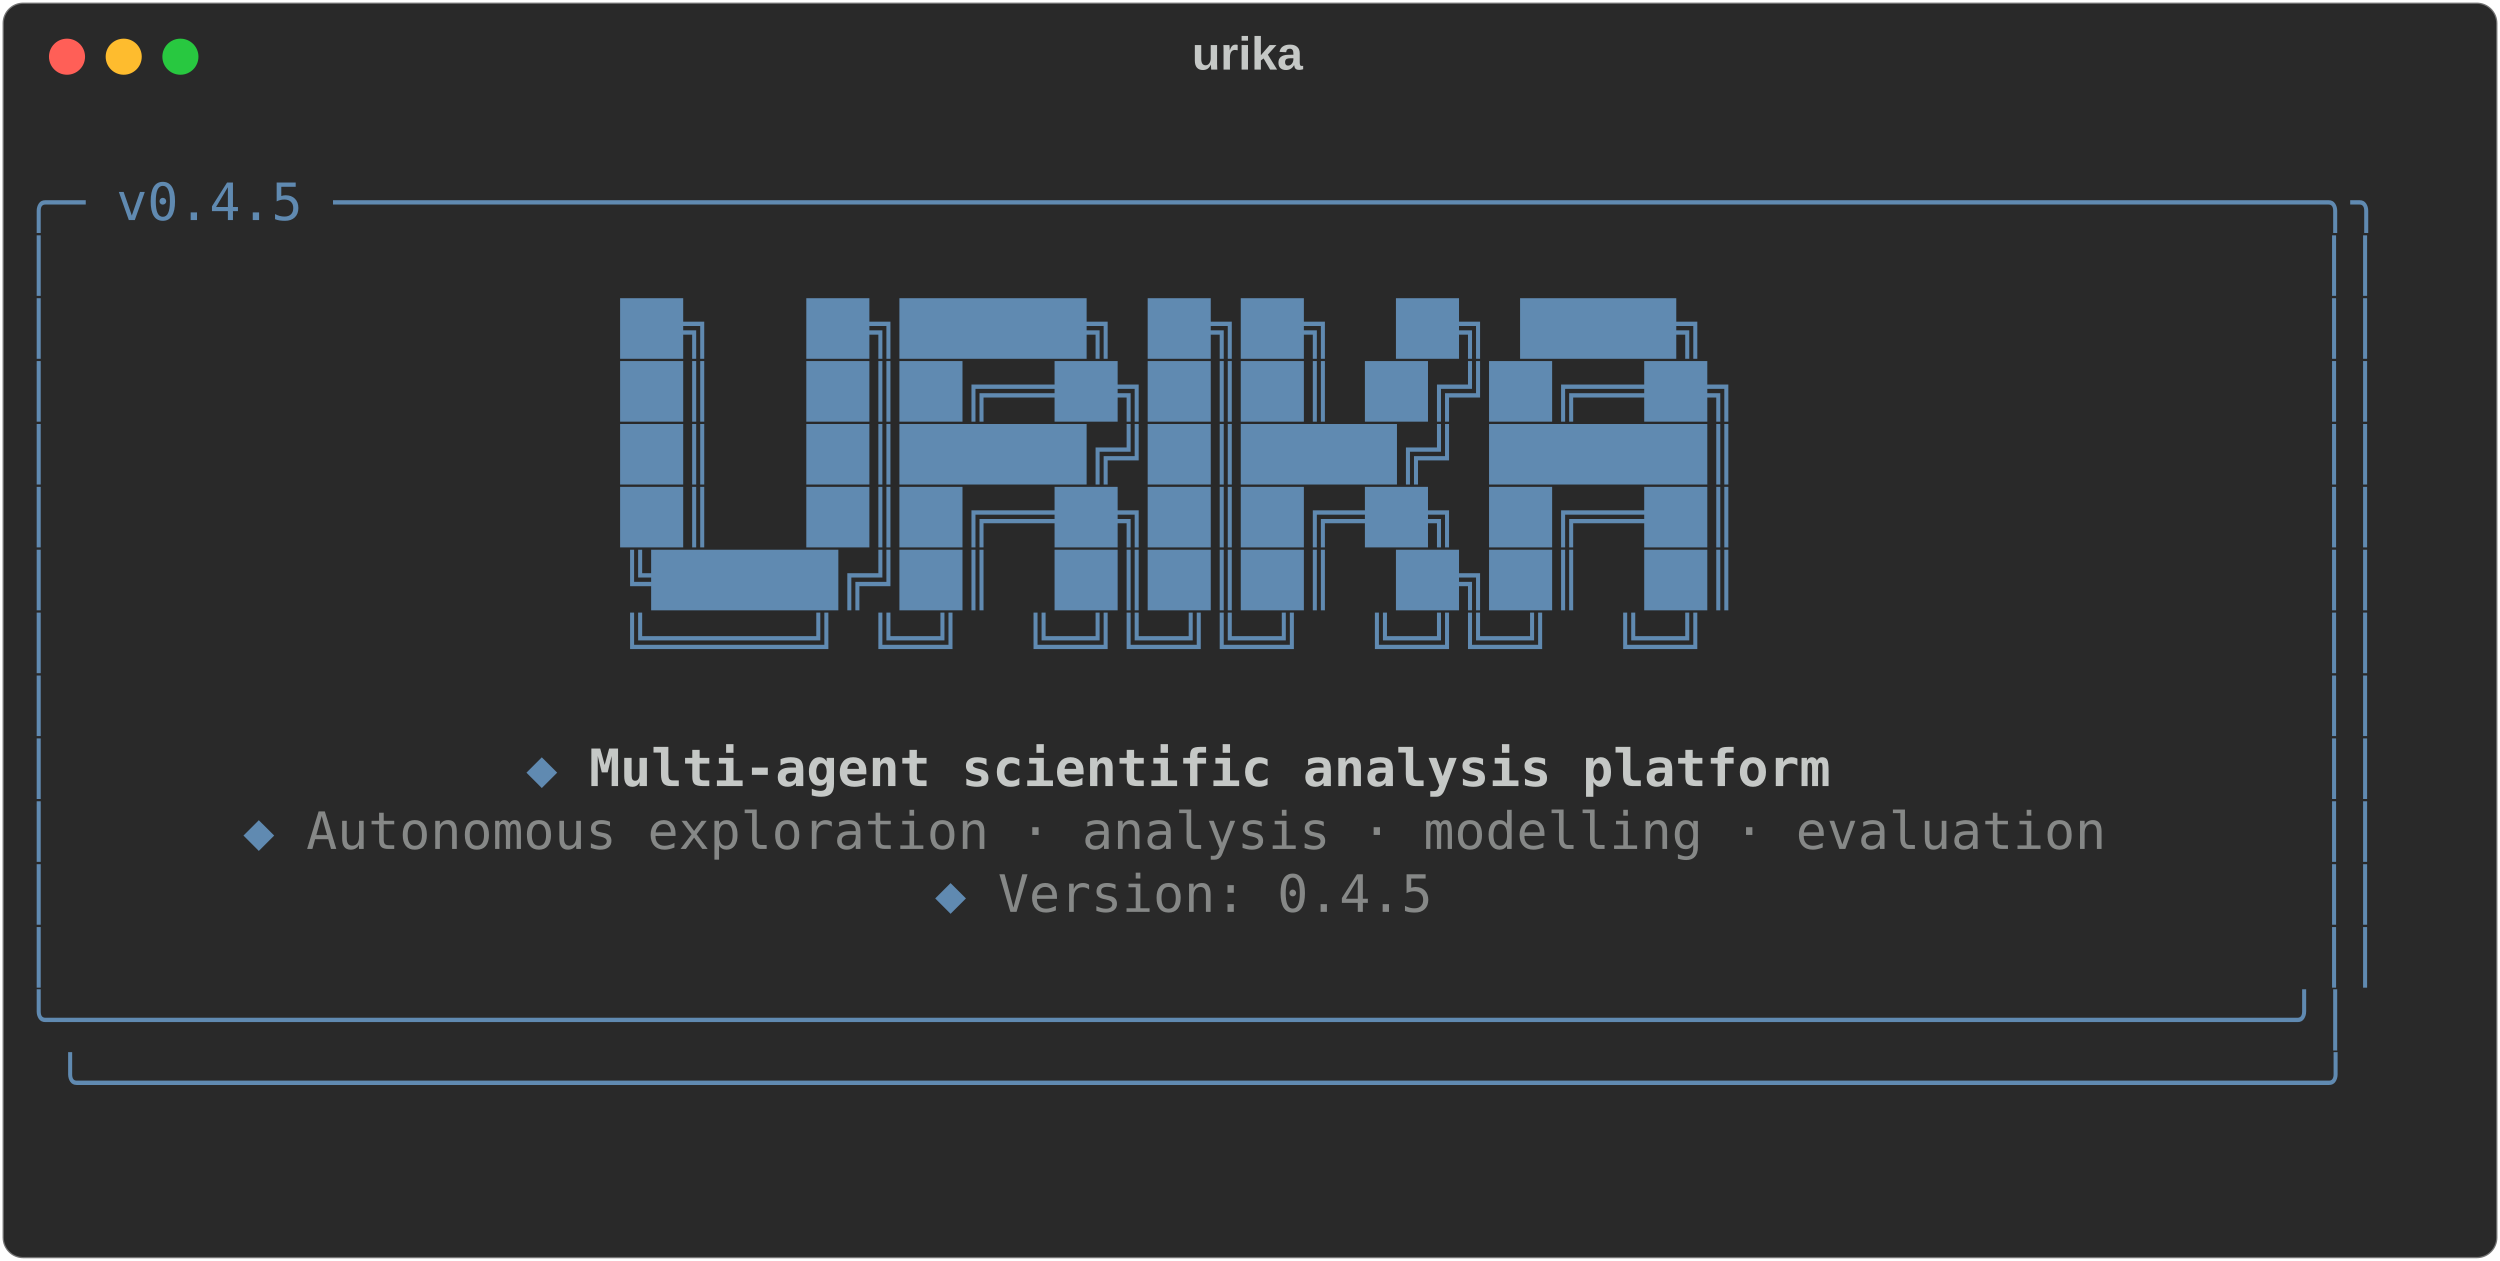
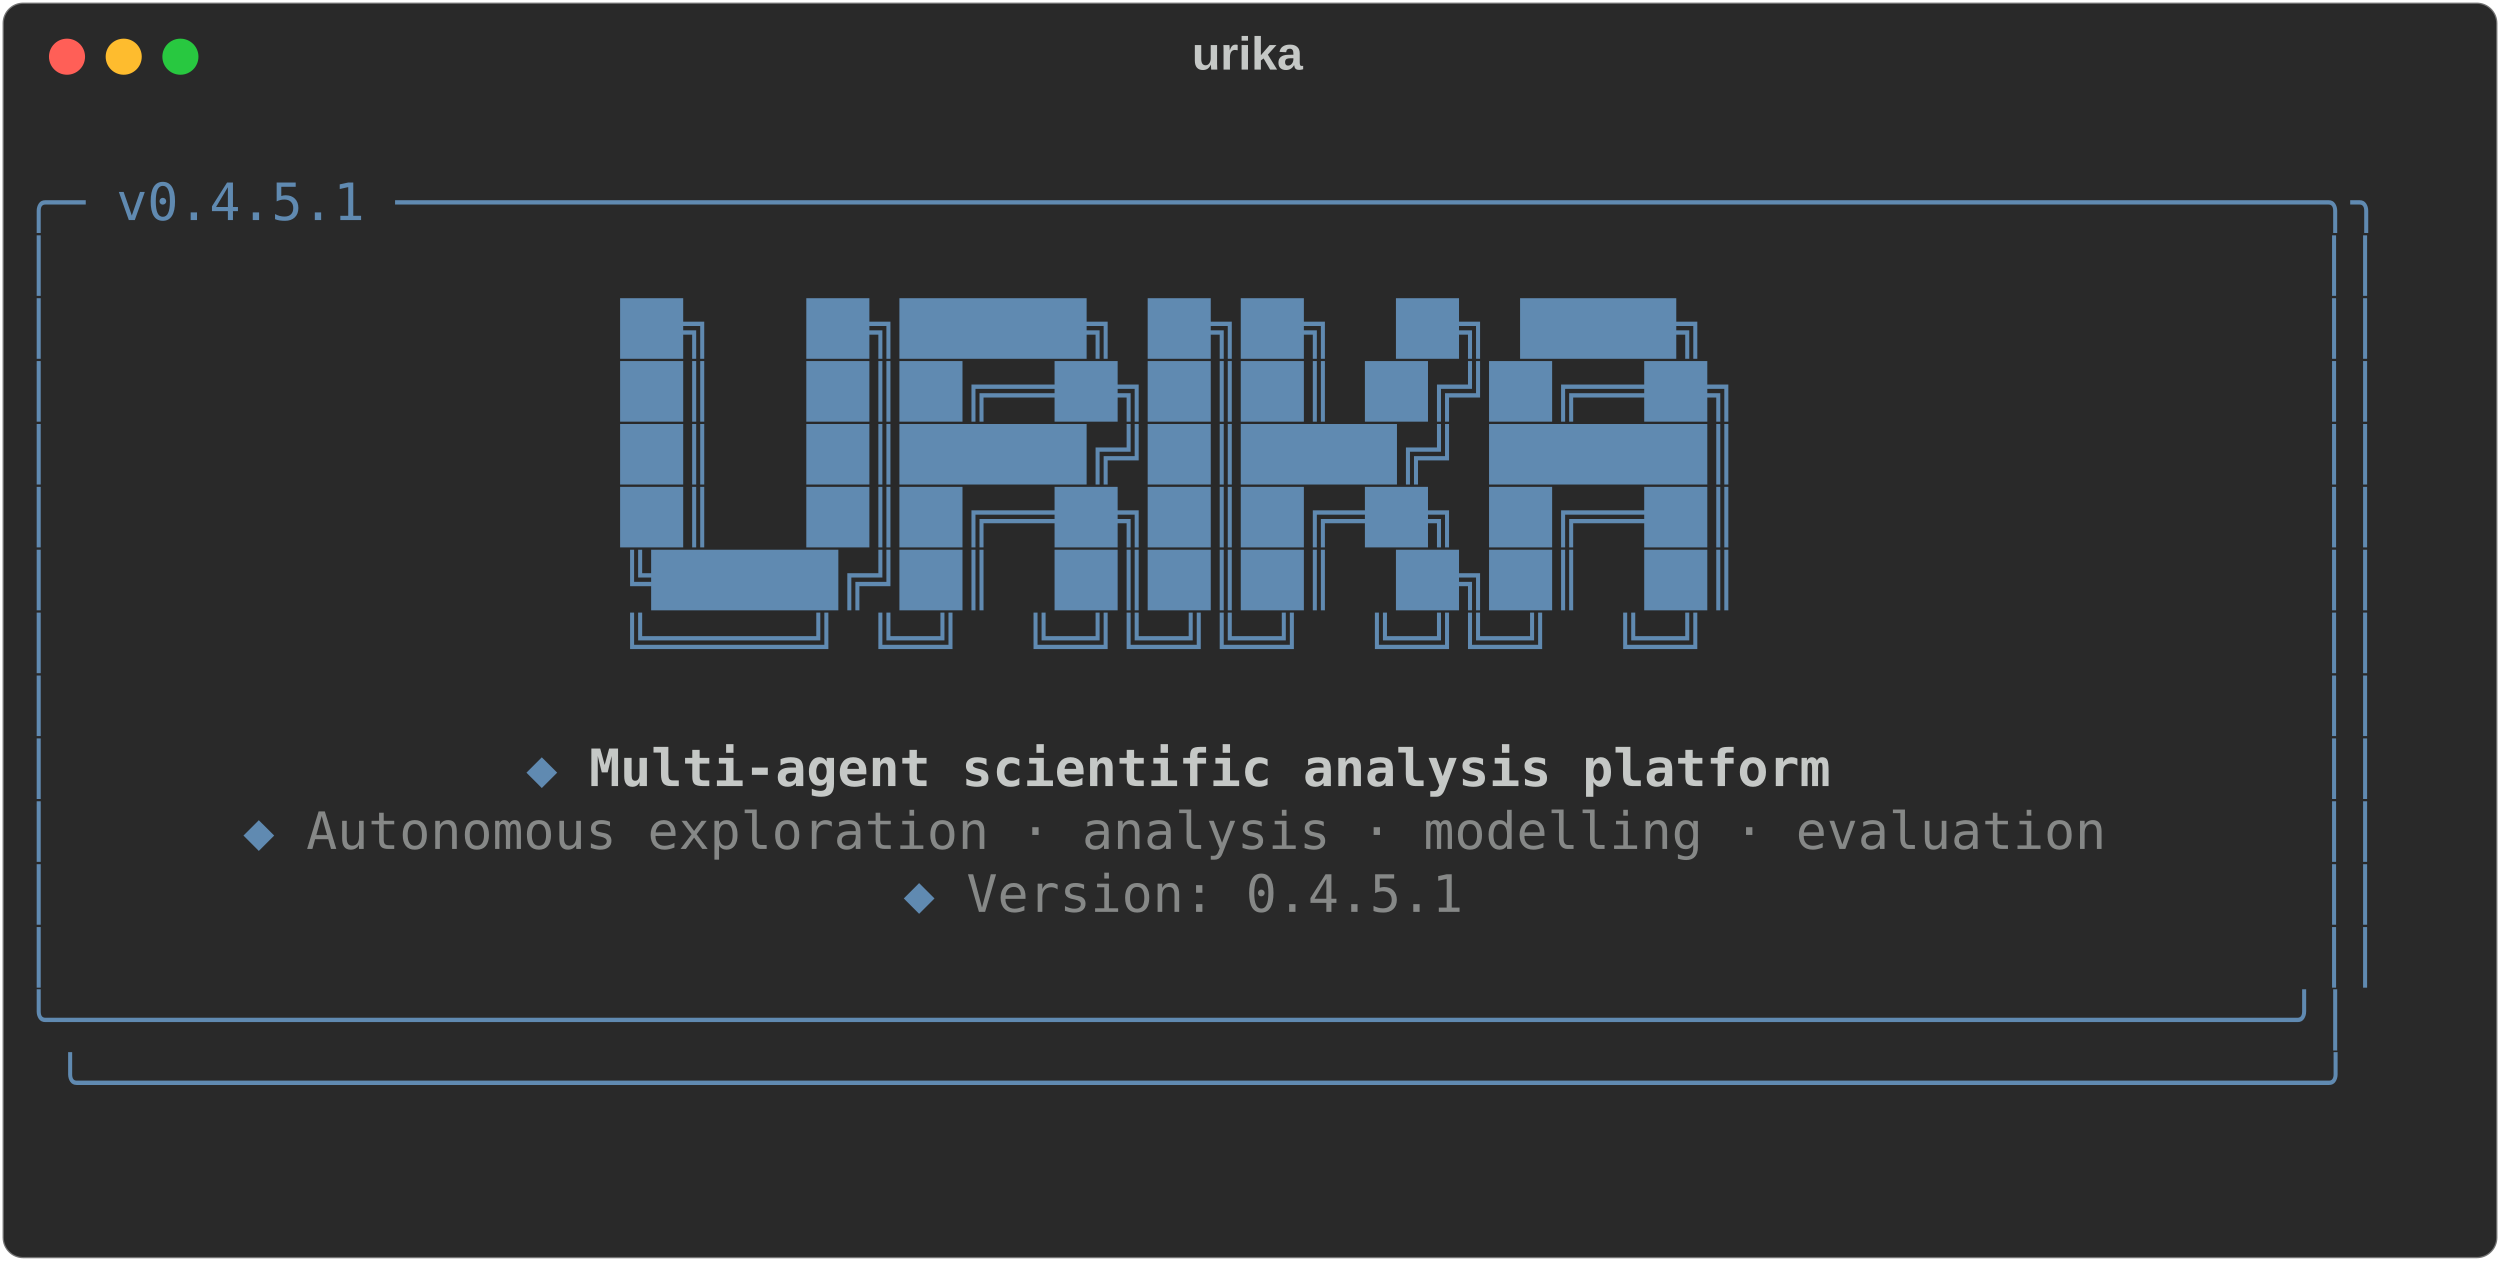
<svg xmlns="http://www.w3.org/2000/svg" class="rich-terminal" viewBox="0 0 970 489.2">
  <style>

    @font-face {
        font-family: "JetBrains Mono", "Fira Code";
        src: local("FiraCode-Regular"),
                url("https://cdnjs.cloudflare.com/ajax/libs/firacode/6.2.0/woff2/FiraCode-Regular.woff2") format("woff2"),
                url("https://cdnjs.cloudflare.com/ajax/libs/firacode/6.2.0/woff/FiraCode-Regular.woff") format("woff");
        font-style: normal;
        font-weight: 400;
    }
    @font-face {
        font-family: "JetBrains Mono", "Fira Code";
        src: local("FiraCode-Bold"),
                url("https://cdnjs.cloudflare.com/ajax/libs/firacode/6.2.0/woff2/FiraCode-Bold.woff2") format("woff2"),
                url("https://cdnjs.cloudflare.com/ajax/libs/firacode/6.2.0/woff/FiraCode-Bold.woff") format("woff");
        font-style: bold;
        font-weight: 700;
    }

-     .terminal-1342769589-matrix {
+     .terminal-2185627207-matrix {
        font-family: JetBrains Mono, Fira Code, DejaVu Sans Mono, monospace;
        font-size: 20px;
        line-height: 24.4px;
        font-variant-east-asian: full-width;
    }

-     .terminal-1342769589-title {
+     .terminal-2185627207-title {
        font-size: 18px;
        font-weight: bold;
        font-family: arial;
    }

-     .terminal-1342769589-r1 { fill: #c5c8c6 }
- .terminal-1342769589-r2 { fill: #608ab1 }
- .terminal-1342769589-r3 { fill: #c5c8c6;font-weight: bold }
- .terminal-1342769589-r4 { fill: #868887 }
+     .terminal-2185627207-r1 { fill: #c5c8c6 }
+ .terminal-2185627207-r2 { fill: #608ab1 }
+ .terminal-2185627207-r3 { fill: #c5c8c6;font-weight: bold }
+ .terminal-2185627207-r4 { fill: #868887 }
    </style>
  <defs>
-     <clipPath id="terminal-1342769589-clip-terminal">
+     <clipPath id="terminal-2185627207-clip-terminal">
      <rect x="0" y="0" width="950.6" height="438.2" />
    </clipPath>
-     <clipPath id="terminal-1342769589-line-0">
+     <clipPath id="terminal-2185627207-line-0">
      <rect x="0" y="1.5" width="951.6" height="24.65" />
    </clipPath>
-     <clipPath id="terminal-1342769589-line-1">
+     <clipPath id="terminal-2185627207-line-1">
      <rect x="0" y="25.9" width="951.6" height="24.65" />
    </clipPath>
-     <clipPath id="terminal-1342769589-line-2">
+     <clipPath id="terminal-2185627207-line-2">
      <rect x="0" y="50.3" width="951.6" height="24.65" />
    </clipPath>
-     <clipPath id="terminal-1342769589-line-3">
+     <clipPath id="terminal-2185627207-line-3">
      <rect x="0" y="74.7" width="951.6" height="24.65" />
    </clipPath>
-     <clipPath id="terminal-1342769589-line-4">
+     <clipPath id="terminal-2185627207-line-4">
      <rect x="0" y="99.1" width="951.6" height="24.65" />
    </clipPath>
-     <clipPath id="terminal-1342769589-line-5">
+     <clipPath id="terminal-2185627207-line-5">
      <rect x="0" y="123.5" width="951.6" height="24.65" />
    </clipPath>
-     <clipPath id="terminal-1342769589-line-6">
+     <clipPath id="terminal-2185627207-line-6">
      <rect x="0" y="147.9" width="951.6" height="24.65" />
    </clipPath>
-     <clipPath id="terminal-1342769589-line-7">
+     <clipPath id="terminal-2185627207-line-7">
      <rect x="0" y="172.3" width="951.6" height="24.65" />
    </clipPath>
-     <clipPath id="terminal-1342769589-line-8">
+     <clipPath id="terminal-2185627207-line-8">
      <rect x="0" y="196.7" width="951.6" height="24.65" />
    </clipPath>
-     <clipPath id="terminal-1342769589-line-9">
+     <clipPath id="terminal-2185627207-line-9">
      <rect x="0" y="221.1" width="951.6" height="24.65" />
    </clipPath>
-     <clipPath id="terminal-1342769589-line-10">
+     <clipPath id="terminal-2185627207-line-10">
      <rect x="0" y="245.5" width="951.6" height="24.65" />
    </clipPath>
-     <clipPath id="terminal-1342769589-line-11">
+     <clipPath id="terminal-2185627207-line-11">
      <rect x="0" y="269.9" width="951.6" height="24.65" />
    </clipPath>
-     <clipPath id="terminal-1342769589-line-12">
+     <clipPath id="terminal-2185627207-line-12">
      <rect x="0" y="294.3" width="951.6" height="24.65" />
    </clipPath>
-     <clipPath id="terminal-1342769589-line-13">
+     <clipPath id="terminal-2185627207-line-13">
      <rect x="0" y="318.7" width="951.6" height="24.65" />
    </clipPath>
-     <clipPath id="terminal-1342769589-line-14">
+     <clipPath id="terminal-2185627207-line-14">
      <rect x="0" y="343.1" width="951.6" height="24.65" />
    </clipPath>
-     <clipPath id="terminal-1342769589-line-15">
+     <clipPath id="terminal-2185627207-line-15">
      <rect x="0" y="367.5" width="951.6" height="24.65" />
    </clipPath>
-     <clipPath id="terminal-1342769589-line-16">
+     <clipPath id="terminal-2185627207-line-16">
      <rect x="0" y="391.9" width="951.6" height="24.65" />
    </clipPath>
  </defs>
  <rect fill="#292929" stroke="rgba(255,255,255,0.35)" stroke-width="1" x="1" y="1" width="968" height="487.2" rx="8" />
-   <text class="terminal-1342769589-title" fill="#c5c8c6" text-anchor="middle" x="484" y="27">urika</text>
+   <text class="terminal-2185627207-title" fill="#c5c8c6" text-anchor="middle" x="484" y="27">urika</text>
  <g transform="translate(26,22)">
    <circle cx="0" cy="0" r="7" fill="#ff5f57" />
    <circle cx="22" cy="0" r="7" fill="#febc2e" />
    <circle cx="44" cy="0" r="7" fill="#28c840" />
  </g>
-   <g transform="translate(9, 41)" clip-path="url(#terminal-1342769589-clip-terminal)">
-     <g class="terminal-1342769589-matrix">
-       <text class="terminal-1342769589-r1" x="951.6" y="20" textLength="12.2" clip-path="url(#terminal-1342769589-line-0)">
+   <g transform="translate(9, 41)" clip-path="url(#terminal-2185627207-clip-terminal)">
+     <g class="terminal-2185627207-matrix">
+       <text class="terminal-2185627207-r1" x="951.6" y="20" textLength="12.2" clip-path="url(#terminal-2185627207-line-0)">
</text>
-       <text class="terminal-1342769589-r2" x="0" y="44.4" textLength="927.2" clip-path="url(#terminal-1342769589-line-1)">╭─ v0.4.5 ────────────────────────────────────────────────────────────────╮╮</text>
-       <text class="terminal-1342769589-r1" x="951.6" y="44.4" textLength="12.2" clip-path="url(#terminal-1342769589-line-1)">
+       <text class="terminal-2185627207-r2" x="0" y="44.4" textLength="927.2" clip-path="url(#terminal-2185627207-line-1)">╭─ v0.4.5.1 ──────────────────────────────────────────────────────────────╮╮</text>
+       <text class="terminal-2185627207-r1" x="951.6" y="44.4" textLength="12.2" clip-path="url(#terminal-2185627207-line-1)">
</text>
-       <text class="terminal-1342769589-r2" x="0" y="68.8" textLength="12.2" clip-path="url(#terminal-1342769589-line-2)">│</text>
-       <text class="terminal-1342769589-r2" x="890.6" y="68.8" textLength="24.4" clip-path="url(#terminal-1342769589-line-2)">││</text>
-       <text class="terminal-1342769589-r1" x="951.6" y="68.8" textLength="12.2" clip-path="url(#terminal-1342769589-line-2)">
+       <text class="terminal-2185627207-r2" x="0" y="68.8" textLength="12.2" clip-path="url(#terminal-2185627207-line-2)">│</text>
+       <text class="terminal-2185627207-r2" x="890.6" y="68.8" textLength="24.4" clip-path="url(#terminal-2185627207-line-2)">││</text>
+       <text class="terminal-2185627207-r1" x="951.6" y="68.8" textLength="12.2" clip-path="url(#terminal-2185627207-line-2)">
</text>
-       <text class="terminal-1342769589-r2" x="0" y="93.2" textLength="12.2" clip-path="url(#terminal-1342769589-line-3)">│</text>
-       <text class="terminal-1342769589-r2" x="231.8" y="93.2" textLength="439.2" clip-path="url(#terminal-1342769589-line-3)">██╗   ██╗██████╗ ██╗██╗  ██╗ █████╗ </text>
-       <text class="terminal-1342769589-r2" x="890.6" y="93.2" textLength="24.4" clip-path="url(#terminal-1342769589-line-3)">││</text>
-       <text class="terminal-1342769589-r1" x="951.6" y="93.2" textLength="12.2" clip-path="url(#terminal-1342769589-line-3)">
+       <text class="terminal-2185627207-r2" x="0" y="93.2" textLength="12.2" clip-path="url(#terminal-2185627207-line-3)">│</text>
+       <text class="terminal-2185627207-r2" x="231.8" y="93.2" textLength="439.2" clip-path="url(#terminal-2185627207-line-3)">██╗   ██╗██████╗ ██╗██╗  ██╗ █████╗ </text>
+       <text class="terminal-2185627207-r2" x="890.6" y="93.2" textLength="24.4" clip-path="url(#terminal-2185627207-line-3)">││</text>
+       <text class="terminal-2185627207-r1" x="951.6" y="93.2" textLength="12.2" clip-path="url(#terminal-2185627207-line-3)">
</text>
-       <text class="terminal-1342769589-r2" x="0" y="117.6" textLength="12.2" clip-path="url(#terminal-1342769589-line-4)">│</text>
-       <text class="terminal-1342769589-r2" x="231.8" y="117.6" textLength="439.2" clip-path="url(#terminal-1342769589-line-4)">██║   ██║██╔══██╗██║██║ ██╔╝██╔══██╗</text>
-       <text class="terminal-1342769589-r2" x="890.6" y="117.6" textLength="24.4" clip-path="url(#terminal-1342769589-line-4)">││</text>
-       <text class="terminal-1342769589-r1" x="951.6" y="117.6" textLength="12.2" clip-path="url(#terminal-1342769589-line-4)">
+       <text class="terminal-2185627207-r2" x="0" y="117.6" textLength="12.2" clip-path="url(#terminal-2185627207-line-4)">│</text>
+       <text class="terminal-2185627207-r2" x="231.8" y="117.6" textLength="439.2" clip-path="url(#terminal-2185627207-line-4)">██║   ██║██╔══██╗██║██║ ██╔╝██╔══██╗</text>
+       <text class="terminal-2185627207-r2" x="890.6" y="117.6" textLength="24.4" clip-path="url(#terminal-2185627207-line-4)">││</text>
+       <text class="terminal-2185627207-r1" x="951.6" y="117.6" textLength="12.2" clip-path="url(#terminal-2185627207-line-4)">
</text>
-       <text class="terminal-1342769589-r2" x="0" y="142" textLength="12.2" clip-path="url(#terminal-1342769589-line-5)">│</text>
-       <text class="terminal-1342769589-r2" x="231.8" y="142" textLength="439.2" clip-path="url(#terminal-1342769589-line-5)">██║   ██║██████╔╝██║█████╔╝ ███████║</text>
-       <text class="terminal-1342769589-r2" x="890.6" y="142" textLength="24.4" clip-path="url(#terminal-1342769589-line-5)">││</text>
-       <text class="terminal-1342769589-r1" x="951.6" y="142" textLength="12.2" clip-path="url(#terminal-1342769589-line-5)">
+       <text class="terminal-2185627207-r2" x="0" y="142" textLength="12.2" clip-path="url(#terminal-2185627207-line-5)">│</text>
+       <text class="terminal-2185627207-r2" x="231.8" y="142" textLength="439.2" clip-path="url(#terminal-2185627207-line-5)">██║   ██║██████╔╝██║█████╔╝ ███████║</text>
+       <text class="terminal-2185627207-r2" x="890.6" y="142" textLength="24.4" clip-path="url(#terminal-2185627207-line-5)">││</text>
+       <text class="terminal-2185627207-r1" x="951.6" y="142" textLength="12.2" clip-path="url(#terminal-2185627207-line-5)">
</text>
-       <text class="terminal-1342769589-r2" x="0" y="166.4" textLength="12.2" clip-path="url(#terminal-1342769589-line-6)">│</text>
-       <text class="terminal-1342769589-r2" x="231.8" y="166.4" textLength="439.2" clip-path="url(#terminal-1342769589-line-6)">██║   ██║██╔══██╗██║██╔═██╗ ██╔══██║</text>
-       <text class="terminal-1342769589-r2" x="890.6" y="166.4" textLength="24.4" clip-path="url(#terminal-1342769589-line-6)">││</text>
-       <text class="terminal-1342769589-r1" x="951.6" y="166.4" textLength="12.2" clip-path="url(#terminal-1342769589-line-6)">
+       <text class="terminal-2185627207-r2" x="0" y="166.4" textLength="12.2" clip-path="url(#terminal-2185627207-line-6)">│</text>
+       <text class="terminal-2185627207-r2" x="231.8" y="166.4" textLength="439.2" clip-path="url(#terminal-2185627207-line-6)">██║   ██║██╔══██╗██║██╔═██╗ ██╔══██║</text>
+       <text class="terminal-2185627207-r2" x="890.6" y="166.4" textLength="24.4" clip-path="url(#terminal-2185627207-line-6)">││</text>
+       <text class="terminal-2185627207-r1" x="951.6" y="166.4" textLength="12.2" clip-path="url(#terminal-2185627207-line-6)">
</text>
-       <text class="terminal-1342769589-r2" x="0" y="190.8" textLength="12.2" clip-path="url(#terminal-1342769589-line-7)">│</text>
-       <text class="terminal-1342769589-r2" x="231.8" y="190.8" textLength="439.2" clip-path="url(#terminal-1342769589-line-7)">╚██████╔╝██║  ██║██║██║  ██╗██║  ██║</text>
-       <text class="terminal-1342769589-r2" x="890.6" y="190.8" textLength="24.4" clip-path="url(#terminal-1342769589-line-7)">││</text>
-       <text class="terminal-1342769589-r1" x="951.6" y="190.8" textLength="12.2" clip-path="url(#terminal-1342769589-line-7)">
+       <text class="terminal-2185627207-r2" x="0" y="190.8" textLength="12.2" clip-path="url(#terminal-2185627207-line-7)">│</text>
+       <text class="terminal-2185627207-r2" x="231.8" y="190.8" textLength="439.2" clip-path="url(#terminal-2185627207-line-7)">╚██████╔╝██║  ██║██║██║  ██╗██║  ██║</text>
+       <text class="terminal-2185627207-r2" x="890.6" y="190.8" textLength="24.4" clip-path="url(#terminal-2185627207-line-7)">││</text>
+       <text class="terminal-2185627207-r1" x="951.6" y="190.8" textLength="12.2" clip-path="url(#terminal-2185627207-line-7)">
</text>
-       <text class="terminal-1342769589-r2" x="0" y="215.2" textLength="12.2" clip-path="url(#terminal-1342769589-line-8)">│</text>
-       <text class="terminal-1342769589-r2" x="231.8" y="215.2" textLength="439.2" clip-path="url(#terminal-1342769589-line-8)"> ╚═════╝ ╚═╝  ╚═╝╚═╝╚═╝  ╚═╝╚═╝  ╚═╝</text>
-       <text class="terminal-1342769589-r2" x="890.6" y="215.2" textLength="24.4" clip-path="url(#terminal-1342769589-line-8)">││</text>
-       <text class="terminal-1342769589-r1" x="951.6" y="215.2" textLength="12.2" clip-path="url(#terminal-1342769589-line-8)">
+       <text class="terminal-2185627207-r2" x="0" y="215.2" textLength="12.2" clip-path="url(#terminal-2185627207-line-8)">│</text>
+       <text class="terminal-2185627207-r2" x="231.8" y="215.2" textLength="439.2" clip-path="url(#terminal-2185627207-line-8)"> ╚═════╝ ╚═╝  ╚═╝╚═╝╚═╝  ╚═╝╚═╝  ╚═╝</text>
+       <text class="terminal-2185627207-r2" x="890.6" y="215.2" textLength="24.4" clip-path="url(#terminal-2185627207-line-8)">││</text>
+       <text class="terminal-2185627207-r1" x="951.6" y="215.2" textLength="12.2" clip-path="url(#terminal-2185627207-line-8)">
</text>
-       <text class="terminal-1342769589-r2" x="0" y="239.6" textLength="12.2" clip-path="url(#terminal-1342769589-line-9)">│</text>
-       <text class="terminal-1342769589-r2" x="890.6" y="239.6" textLength="24.4" clip-path="url(#terminal-1342769589-line-9)">││</text>
-       <text class="terminal-1342769589-r1" x="951.6" y="239.6" textLength="12.2" clip-path="url(#terminal-1342769589-line-9)">
+       <text class="terminal-2185627207-r2" x="0" y="239.6" textLength="12.2" clip-path="url(#terminal-2185627207-line-9)">│</text>
+       <text class="terminal-2185627207-r2" x="890.6" y="239.6" textLength="24.4" clip-path="url(#terminal-2185627207-line-9)">││</text>
+       <text class="terminal-2185627207-r1" x="951.6" y="239.6" textLength="12.2" clip-path="url(#terminal-2185627207-line-9)">
</text>
-       <text class="terminal-1342769589-r2" x="0" y="264" textLength="12.2" clip-path="url(#terminal-1342769589-line-10)">│</text>
-       <text class="terminal-1342769589-r2" x="195.2" y="264" textLength="12.2" clip-path="url(#terminal-1342769589-line-10)">◆</text>
-       <text class="terminal-1342769589-r3" x="219.6" y="264" textLength="488" clip-path="url(#terminal-1342769589-line-10)">Multi-agent scientific analysis platform</text>
-       <text class="terminal-1342769589-r2" x="890.6" y="264" textLength="24.4" clip-path="url(#terminal-1342769589-line-10)">││</text>
-       <text class="terminal-1342769589-r1" x="951.6" y="264" textLength="12.2" clip-path="url(#terminal-1342769589-line-10)">
+       <text class="terminal-2185627207-r2" x="0" y="264" textLength="12.2" clip-path="url(#terminal-2185627207-line-10)">│</text>
+       <text class="terminal-2185627207-r2" x="195.2" y="264" textLength="12.2" clip-path="url(#terminal-2185627207-line-10)">◆</text>
+       <text class="terminal-2185627207-r3" x="219.6" y="264" textLength="488" clip-path="url(#terminal-2185627207-line-10)">Multi-agent scientific analysis platform</text>
+       <text class="terminal-2185627207-r2" x="890.6" y="264" textLength="24.4" clip-path="url(#terminal-2185627207-line-10)">││</text>
+       <text class="terminal-2185627207-r1" x="951.6" y="264" textLength="12.2" clip-path="url(#terminal-2185627207-line-10)">
</text>
-       <text class="terminal-1342769589-r2" x="0" y="288.4" textLength="12.2" clip-path="url(#terminal-1342769589-line-11)">│</text>
-       <text class="terminal-1342769589-r2" x="85.4" y="288.4" textLength="12.2" clip-path="url(#terminal-1342769589-line-11)">◆</text>
-       <text class="terminal-1342769589-r4" x="109.8" y="288.4" textLength="707.6" clip-path="url(#terminal-1342769589-line-11)">Autonomous exploration · analysis · modelling · evaluation</text>
-       <text class="terminal-1342769589-r2" x="890.6" y="288.4" textLength="24.4" clip-path="url(#terminal-1342769589-line-11)">││</text>
-       <text class="terminal-1342769589-r1" x="951.6" y="288.4" textLength="12.2" clip-path="url(#terminal-1342769589-line-11)">
+       <text class="terminal-2185627207-r2" x="0" y="288.4" textLength="12.2" clip-path="url(#terminal-2185627207-line-11)">│</text>
+       <text class="terminal-2185627207-r2" x="85.4" y="288.4" textLength="12.2" clip-path="url(#terminal-2185627207-line-11)">◆</text>
+       <text class="terminal-2185627207-r4" x="109.8" y="288.4" textLength="707.6" clip-path="url(#terminal-2185627207-line-11)">Autonomous exploration · analysis · modelling · evaluation</text>
+       <text class="terminal-2185627207-r2" x="890.6" y="288.4" textLength="24.4" clip-path="url(#terminal-2185627207-line-11)">││</text>
+       <text class="terminal-2185627207-r1" x="951.6" y="288.4" textLength="12.2" clip-path="url(#terminal-2185627207-line-11)">
</text>
-       <text class="terminal-1342769589-r2" x="0" y="312.8" textLength="12.2" clip-path="url(#terminal-1342769589-line-12)">│</text>
-       <text class="terminal-1342769589-r2" x="353.8" y="312.8" textLength="12.2" clip-path="url(#terminal-1342769589-line-12)">◆</text>
-       <text class="terminal-1342769589-r4" x="378.2" y="312.8" textLength="170.8" clip-path="url(#terminal-1342769589-line-12)">Version: 0.4.5</text>
-       <text class="terminal-1342769589-r2" x="890.6" y="312.8" textLength="24.4" clip-path="url(#terminal-1342769589-line-12)">││</text>
-       <text class="terminal-1342769589-r1" x="951.6" y="312.8" textLength="12.2" clip-path="url(#terminal-1342769589-line-12)">
+       <text class="terminal-2185627207-r2" x="0" y="312.8" textLength="12.2" clip-path="url(#terminal-2185627207-line-12)">│</text>
+       <text class="terminal-2185627207-r2" x="341.6" y="312.8" textLength="12.2" clip-path="url(#terminal-2185627207-line-12)">◆</text>
+       <text class="terminal-2185627207-r4" x="366" y="312.8" textLength="195.2" clip-path="url(#terminal-2185627207-line-12)">Version: 0.4.5.1</text>
+       <text class="terminal-2185627207-r2" x="890.6" y="312.8" textLength="24.4" clip-path="url(#terminal-2185627207-line-12)">││</text>
+       <text class="terminal-2185627207-r1" x="951.6" y="312.8" textLength="12.2" clip-path="url(#terminal-2185627207-line-12)">
</text>
-       <text class="terminal-1342769589-r2" x="0" y="337.2" textLength="12.2" clip-path="url(#terminal-1342769589-line-13)">│</text>
-       <text class="terminal-1342769589-r2" x="890.6" y="337.2" textLength="24.4" clip-path="url(#terminal-1342769589-line-13)">││</text>
-       <text class="terminal-1342769589-r1" x="951.6" y="337.2" textLength="12.2" clip-path="url(#terminal-1342769589-line-13)">
+       <text class="terminal-2185627207-r2" x="0" y="337.2" textLength="12.2" clip-path="url(#terminal-2185627207-line-13)">│</text>
+       <text class="terminal-2185627207-r2" x="890.6" y="337.2" textLength="24.4" clip-path="url(#terminal-2185627207-line-13)">││</text>
+       <text class="terminal-2185627207-r1" x="951.6" y="337.2" textLength="12.2" clip-path="url(#terminal-2185627207-line-13)">
</text>
-       <text class="terminal-1342769589-r2" x="0" y="361.6" textLength="915" clip-path="url(#terminal-1342769589-line-14)">╰────────────────────────────────────────────────────────────────────────╯│</text>
-       <text class="terminal-1342769589-r1" x="951.6" y="361.6" textLength="12.2" clip-path="url(#terminal-1342769589-line-14)">
+       <text class="terminal-2185627207-r2" x="0" y="361.6" textLength="915" clip-path="url(#terminal-2185627207-line-14)">╰────────────────────────────────────────────────────────────────────────╯│</text>
+       <text class="terminal-2185627207-r1" x="951.6" y="361.6" textLength="12.2" clip-path="url(#terminal-2185627207-line-14)">
</text>
-       <text class="terminal-1342769589-r2" x="12.2" y="386" textLength="902.8" clip-path="url(#terminal-1342769589-line-15)">╰────────────────────────────────────────────────────────────────────────╯</text>
-       <text class="terminal-1342769589-r1" x="951.6" y="386" textLength="12.2" clip-path="url(#terminal-1342769589-line-15)">
+       <text class="terminal-2185627207-r2" x="12.2" y="386" textLength="902.8" clip-path="url(#terminal-2185627207-line-15)">╰────────────────────────────────────────────────────────────────────────╯</text>
+       <text class="terminal-2185627207-r1" x="951.6" y="386" textLength="12.2" clip-path="url(#terminal-2185627207-line-15)">
</text>
-       <text class="terminal-1342769589-r1" x="951.6" y="410.4" textLength="12.2" clip-path="url(#terminal-1342769589-line-16)">
+       <text class="terminal-2185627207-r1" x="951.6" y="410.4" textLength="12.2" clip-path="url(#terminal-2185627207-line-16)">
</text>
-       <text class="terminal-1342769589-r1" x="951.6" y="434.8" textLength="12.2" clip-path="url(#terminal-1342769589-line-17)">
+       <text class="terminal-2185627207-r1" x="951.6" y="434.8" textLength="12.2" clip-path="url(#terminal-2185627207-line-17)">
</text>
    </g>
  </g>
</svg>
